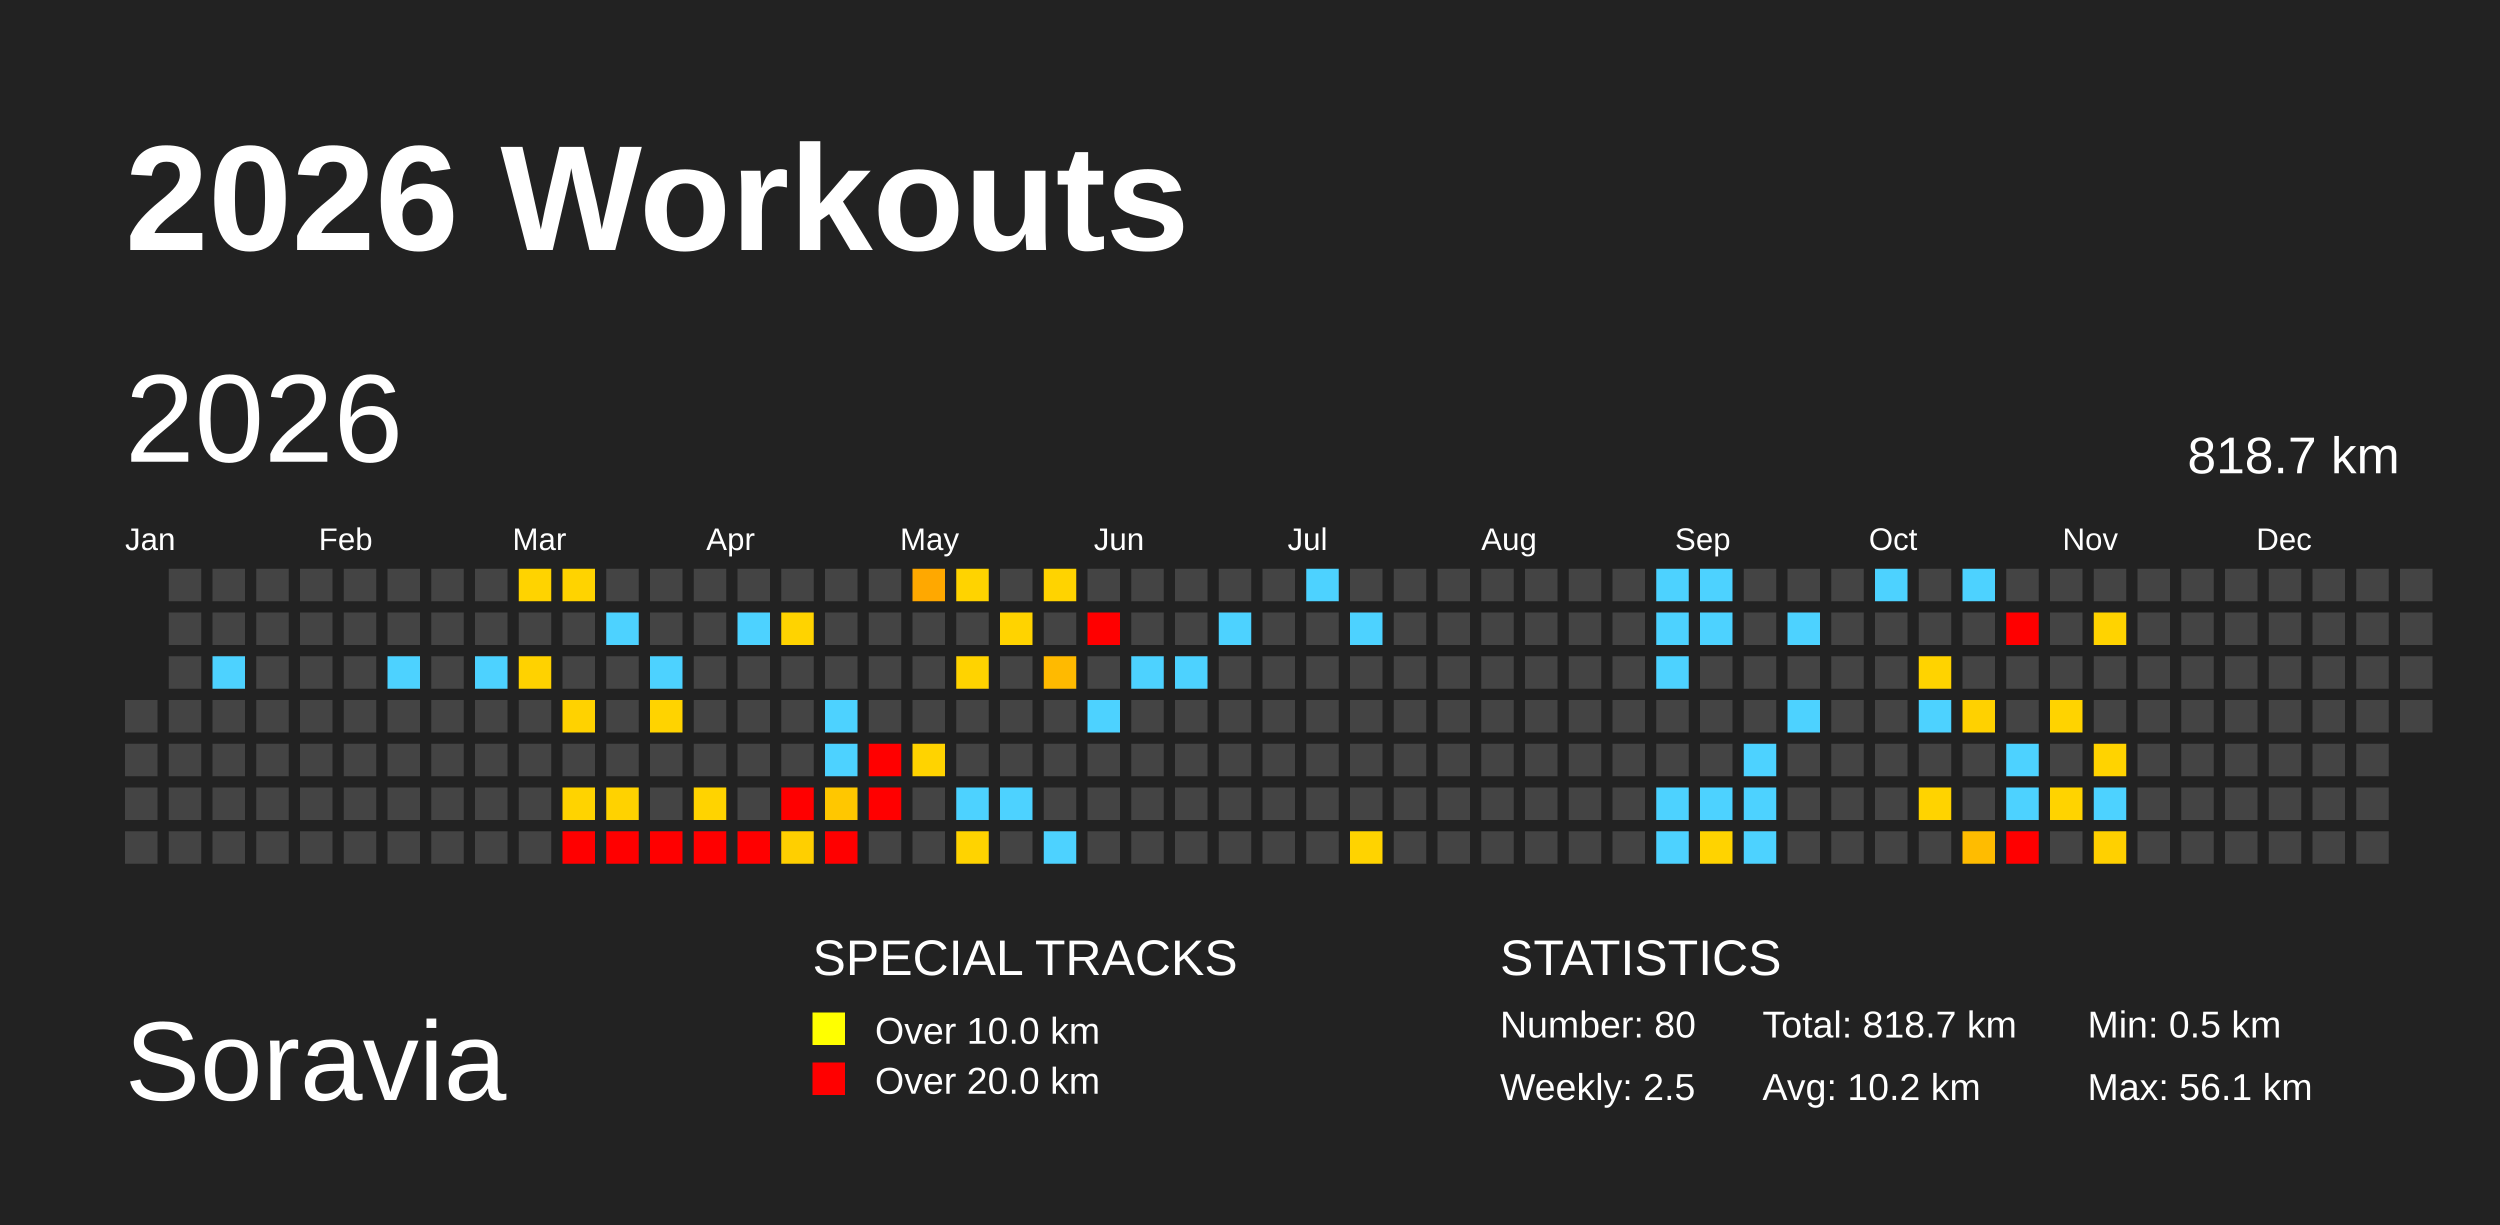
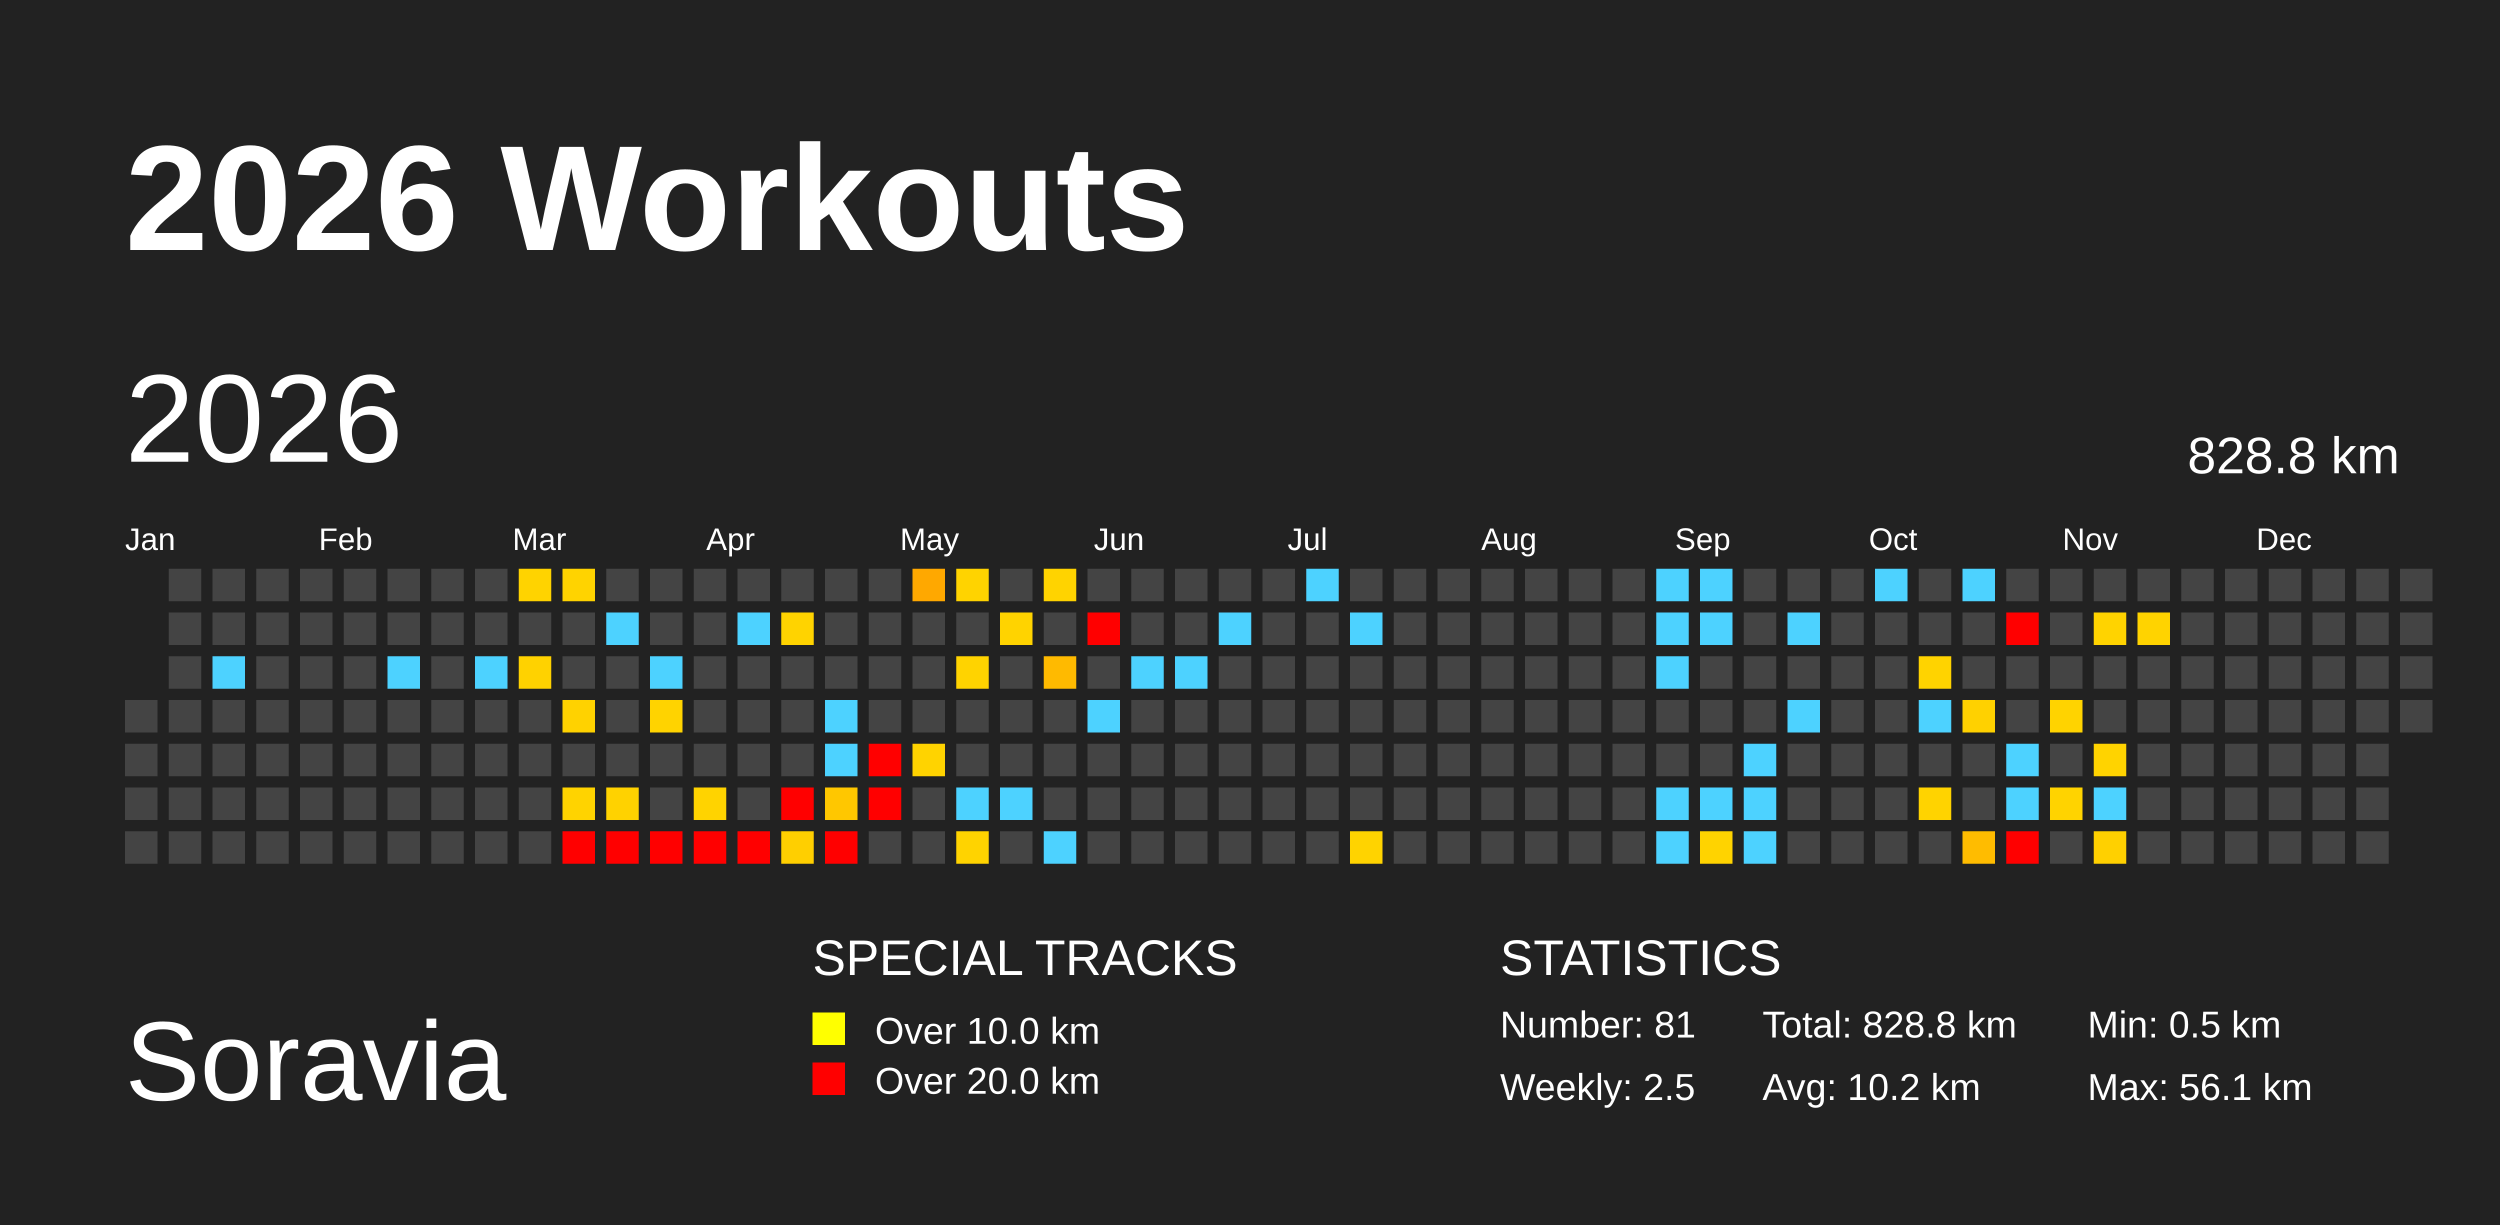
<svg xmlns="http://www.w3.org/2000/svg" baseProfile="full" height="98mm" version="1.1" viewBox="0,0,200,98" width="200mm">
  <defs />
  <rect fill="#222222" height="98" width="200" x="0" y="0" />
  <text fill="#FFFFFF" style="font-size:12px; font-family:Arial; font-weight:bold;" x="10" y="20">2026 Workouts</text>
  <text fill="#FFFFFF" style="font-size:9px; font-family:Arial" x="10" y="88">Soravia</text>
  <text fill="#FFFFFF" style="font-size:4px; font-family:Arial" x="65" y="78">SPECIAL TRACKS</text>
  <rect fill="yellow" height="2.6" width="2.6" x="65" y="81" />
  <text fill="#FFFFFF" style="font-size:3px; font-family:Arial" x="70" y="83.5">Over 10.0 km</text>
  <rect fill="red" height="2.6" width="2.6" x="65" y="85" />
  <text fill="#FFFFFF" style="font-size:3px; font-family:Arial" x="70" y="87.5">Over 20.0 km</text>
  <text fill="#FFFFFF" style="font-size:4px; font-family:Arial" x="120" y="78">STATISTICS</text>
-   <text fill="#FFFFFF" style="font-size:3px; font-family:Arial" x="120" y="83">Number: 80</text>
+   <text fill="#FFFFFF" style="font-size:3px; font-family:Arial" x="120" y="83">Number: 81</text>
  <text fill="#FFFFFF" style="font-size:3px; font-family:Arial" x="120" y="88">Weekly: 2.5</text>
-   <text fill="#FFFFFF" style="font-size:3px; font-family:Arial" x="141" y="83">Total: 818.7 km</text>
+   <text fill="#FFFFFF" style="font-size:3px; font-family:Arial" x="141" y="83">Total: 828.8 km</text>
  <text fill="#FFFFFF" style="font-size:3px; font-family:Arial" x="141" y="88">Avg: 10.2 km</text>
  <text fill="#FFFFFF" style="font-size:3px; font-family:Arial" x="167" y="83">Min: 0.5 km</text>
  <text fill="#FFFFFF" style="font-size:3px; font-family:Arial" x="167" y="88">Max: 56.1 km</text>
  <text dominant-baseline="hanging" fill="#FFFFFF" style="font-size:10.0px; font-family:Arial;" x="10" y="30">2026</text>
-   <text dominant-baseline="hanging" fill="#FFFFFF" style="font-size:4.125px; font-family:Arial;" x="175" y="35">818.7 km</text>
+   <text dominant-baseline="hanging" fill="#FFFFFF" style="font-size:4.125px; font-family:Arial;" x="175" y="35">828.8 km</text>
  <text fill="#FFFFFF" style="font-size:2.5px; font-family:Arial" x="10.0" y="44">Jan</text>
  <text fill="#FFFFFF" style="font-size:2.5px; font-family:Arial" x="25.5" y="44">Feb</text>
  <text fill="#FFFFFF" style="font-size:2.5px; font-family:Arial" x="41.0" y="44">Mar</text>
  <text fill="#FFFFFF" style="font-size:2.5px; font-family:Arial" x="56.5" y="44">Apr</text>
  <text fill="#FFFFFF" style="font-size:2.5px; font-family:Arial" x="72.0" y="44">May</text>
  <text fill="#FFFFFF" style="font-size:2.5px; font-family:Arial" x="87.5" y="44">Jun</text>
  <text fill="#FFFFFF" style="font-size:2.5px; font-family:Arial" x="103.0" y="44">Jul</text>
  <text fill="#FFFFFF" style="font-size:2.5px; font-family:Arial" x="118.5" y="44">Aug</text>
  <text fill="#FFFFFF" style="font-size:2.5px; font-family:Arial" x="134.0" y="44">Sep</text>
  <text fill="#FFFFFF" style="font-size:2.5px; font-family:Arial" x="149.5" y="44">Oct</text>
  <text fill="#FFFFFF" style="font-size:2.5px; font-family:Arial" x="165.0" y="44">Nov</text>
  <text fill="#FFFFFF" style="font-size:2.5px; font-family:Arial" x="180.5" y="44">Dec</text>
  <rect fill="#444444" height="2.6" width="2.6" x="10.0" y="56.0" />
  <rect fill="#444444" height="2.6" width="2.6" x="10.0" y="59.5" />
  <rect fill="#444444" height="2.6" width="2.6" x="10.0" y="63.0" />
  <rect fill="#444444" height="2.6" width="2.6" x="10.0" y="66.5" />
  <rect fill="#444444" height="2.6" width="2.6" x="13.5" y="45.5" />
  <rect fill="#444444" height="2.6" width="2.6" x="13.5" y="49.0" />
  <rect fill="#444444" height="2.6" width="2.6" x="13.5" y="52.5" />
  <rect fill="#444444" height="2.6" width="2.6" x="13.5" y="56.0" />
  <rect fill="#444444" height="2.6" width="2.6" x="13.5" y="59.5" />
  <rect fill="#444444" height="2.6" width="2.6" x="13.5" y="63.0" />
  <rect fill="#444444" height="2.6" width="2.6" x="13.5" y="66.5" />
  <rect fill="#444444" height="2.6" width="2.6" x="17.0" y="45.5" />
  <rect fill="#444444" height="2.6" width="2.6" x="17.0" y="49.0" />
  <rect fill="#4dd2ff" height="2.6" width="2.6" x="17.0" y="52.5" />
  <rect fill="#444444" height="2.6" width="2.6" x="17.0" y="56.0" />
  <rect fill="#444444" height="2.6" width="2.6" x="17.0" y="59.5" />
  <rect fill="#444444" height="2.6" width="2.6" x="17.0" y="63.0" />
  <rect fill="#444444" height="2.6" width="2.6" x="17.0" y="66.5" />
  <rect fill="#444444" height="2.6" width="2.6" x="20.5" y="45.5" />
  <rect fill="#444444" height="2.6" width="2.6" x="20.5" y="49.0" />
  <rect fill="#444444" height="2.6" width="2.6" x="20.5" y="52.5" />
  <rect fill="#444444" height="2.6" width="2.6" x="20.5" y="56.0" />
  <rect fill="#444444" height="2.6" width="2.6" x="20.5" y="59.5" />
  <rect fill="#444444" height="2.6" width="2.6" x="20.5" y="63.0" />
  <rect fill="#444444" height="2.6" width="2.6" x="20.5" y="66.5" />
  <rect fill="#444444" height="2.6" width="2.6" x="24.0" y="45.5" />
  <rect fill="#444444" height="2.6" width="2.6" x="24.0" y="49.0" />
  <rect fill="#444444" height="2.6" width="2.6" x="24.0" y="52.5" />
  <rect fill="#444444" height="2.6" width="2.6" x="24.0" y="56.0" />
  <rect fill="#444444" height="2.6" width="2.6" x="24.0" y="59.5" />
  <rect fill="#444444" height="2.6" width="2.6" x="24.0" y="63.0" />
  <rect fill="#444444" height="2.6" width="2.6" x="24.0" y="66.5" />
  <rect fill="#444444" height="2.6" width="2.6" x="27.5" y="45.5" />
  <rect fill="#444444" height="2.6" width="2.6" x="27.5" y="49.0" />
  <rect fill="#444444" height="2.6" width="2.6" x="27.5" y="52.5" />
  <rect fill="#444444" height="2.6" width="2.6" x="27.5" y="56.0" />
  <rect fill="#444444" height="2.6" width="2.6" x="27.5" y="59.5" />
  <rect fill="#444444" height="2.6" width="2.6" x="27.5" y="63.0" />
  <rect fill="#444444" height="2.6" width="2.6" x="27.5" y="66.5" />
  <rect fill="#444444" height="2.6" width="2.6" x="31.0" y="45.5" />
  <rect fill="#444444" height="2.6" width="2.6" x="31.0" y="49.0" />
  <rect fill="#4dd2ff" height="2.6" width="2.6" x="31.0" y="52.5" />
  <rect fill="#444444" height="2.6" width="2.6" x="31.0" y="56.0" />
  <rect fill="#444444" height="2.6" width="2.6" x="31.0" y="59.5" />
  <rect fill="#444444" height="2.6" width="2.6" x="31.0" y="63.0" />
  <rect fill="#444444" height="2.6" width="2.6" x="31.0" y="66.5" />
  <rect fill="#444444" height="2.6" width="2.6" x="34.5" y="45.5" />
  <rect fill="#444444" height="2.6" width="2.6" x="34.5" y="49.0" />
  <rect fill="#444444" height="2.6" width="2.6" x="34.5" y="52.5" />
  <rect fill="#444444" height="2.6" width="2.6" x="34.5" y="56.0" />
  <rect fill="#444444" height="2.6" width="2.6" x="34.5" y="59.5" />
  <rect fill="#444444" height="2.6" width="2.6" x="34.5" y="63.0" />
  <rect fill="#444444" height="2.6" width="2.6" x="34.5" y="66.5" />
  <rect fill="#444444" height="2.6" width="2.6" x="38.0" y="45.5" />
  <rect fill="#444444" height="2.6" width="2.6" x="38.0" y="49.0" />
  <rect fill="#4dd2ff" height="2.6" width="2.6" x="38.0" y="52.5" />
  <rect fill="#444444" height="2.6" width="2.6" x="38.0" y="56.0" />
  <rect fill="#444444" height="2.6" width="2.6" x="38.0" y="59.5" />
  <rect fill="#444444" height="2.6" width="2.6" x="38.0" y="63.0" />
  <rect fill="#444444" height="2.6" width="2.6" x="38.0" y="66.5" />
  <rect fill="#ffd300" height="2.6" width="2.6" x="41.5" y="45.5" />
  <rect fill="#444444" height="2.6" width="2.6" x="41.5" y="49.0" />
  <rect fill="#ffd200" height="2.6" width="2.6" x="41.5" y="52.5" />
  <rect fill="#444444" height="2.6" width="2.6" x="41.5" y="56.0" />
  <rect fill="#444444" height="2.6" width="2.6" x="41.5" y="59.5" />
  <rect fill="#444444" height="2.6" width="2.6" x="41.5" y="63.0" />
  <rect fill="#444444" height="2.6" width="2.6" x="41.5" y="66.5" />
  <rect fill="#ffd300" height="2.6" width="2.6" x="45.0" y="45.5" />
  <rect fill="#444444" height="2.6" width="2.6" x="45.0" y="49.0" />
  <rect fill="#444444" height="2.6" width="2.6" x="45.0" y="52.5" />
  <rect fill="#ffd200" height="2.6" width="2.6" x="45.0" y="56.0" />
  <rect fill="#444444" height="2.6" width="2.6" x="45.0" y="59.5" />
  <rect fill="#ffd300" height="2.6" width="2.6" x="45.0" y="63.0" />
  <rect fill="red" height="2.6" width="2.6" x="45.0" y="66.5" />
  <rect fill="#444444" height="2.6" width="2.6" x="48.5" y="45.5" />
  <rect fill="#4dd2ff" height="2.6" width="2.6" x="48.5" y="49.0" />
  <rect fill="#444444" height="2.6" width="2.6" x="48.5" y="52.5" />
  <rect fill="#444444" height="2.6" width="2.6" x="48.5" y="56.0" />
  <rect fill="#444444" height="2.6" width="2.6" x="48.5" y="59.5" />
  <rect fill="#ffd200" height="2.6" width="2.6" x="48.5" y="63.0" />
  <rect fill="red" height="2.6" width="2.6" x="48.5" y="66.5" />
  <rect fill="#444444" height="2.6" width="2.6" x="52.0" y="45.5" />
  <rect fill="#444444" height="2.6" width="2.6" x="52.0" y="49.0" />
  <rect fill="#4dd2ff" height="2.6" width="2.6" x="52.0" y="52.5" />
  <rect fill="#ffd300" height="2.6" width="2.6" x="52.0" y="56.0" />
  <rect fill="#444444" height="2.6" width="2.6" x="52.0" y="59.5" />
  <rect fill="#444444" height="2.6" width="2.6" x="52.0" y="63.0" />
  <rect fill="red" height="2.6" width="2.6" x="52.0" y="66.5" />
  <rect fill="#444444" height="2.6" width="2.6" x="55.5" y="45.5" />
  <rect fill="#444444" height="2.6" width="2.6" x="55.5" y="49.0" />
  <rect fill="#444444" height="2.6" width="2.6" x="55.5" y="52.5" />
  <rect fill="#444444" height="2.6" width="2.6" x="55.5" y="56.0" />
  <rect fill="#444444" height="2.6" width="2.6" x="55.5" y="59.5" />
  <rect fill="#ffd300" height="2.6" width="2.6" x="55.5" y="63.0" />
  <rect fill="red" height="2.6" width="2.6" x="55.5" y="66.5" />
  <rect fill="#444444" height="2.6" width="2.6" x="59.0" y="45.5" />
  <rect fill="#4dd2ff" height="2.6" width="2.6" x="59.0" y="49.0" />
  <rect fill="#444444" height="2.6" width="2.6" x="59.0" y="52.5" />
  <rect fill="#444444" height="2.6" width="2.6" x="59.0" y="56.0" />
  <rect fill="#444444" height="2.6" width="2.6" x="59.0" y="59.5" />
  <rect fill="#444444" height="2.6" width="2.6" x="59.0" y="63.0" />
  <rect fill="red" height="2.6" width="2.6" x="59.0" y="66.5" />
  <rect fill="#444444" height="2.6" width="2.6" x="62.5" y="45.5" />
  <rect fill="#ffd300" height="2.6" width="2.6" x="62.5" y="49.0" />
  <rect fill="#444444" height="2.6" width="2.6" x="62.5" y="52.5" />
  <rect fill="#444444" height="2.6" width="2.6" x="62.5" y="56.0" />
  <rect fill="#444444" height="2.6" width="2.6" x="62.5" y="59.5" />
  <rect fill="red" height="2.6" width="2.6" x="62.5" y="63.0" />
  <rect fill="#ffcf00" height="2.6" width="2.6" x="62.5" y="66.5" />
  <rect fill="#444444" height="2.6" width="2.6" x="66.0" y="45.5" />
  <rect fill="#444444" height="2.6" width="2.6" x="66.0" y="49.0" />
  <rect fill="#444444" height="2.6" width="2.6" x="66.0" y="52.5" />
  <rect fill="#4dd2ff" height="2.6" width="2.6" x="66.0" y="56.0" />
  <rect fill="#4dd2ff" height="2.6" width="2.6" x="66.0" y="59.5" />
  <rect fill="#ffc700" height="2.6" width="2.6" x="66.0" y="63.0" />
  <rect fill="red" height="2.6" width="2.6" x="66.0" y="66.5" />
  <rect fill="#444444" height="2.6" width="2.6" x="69.5" y="45.5" />
  <rect fill="#444444" height="2.6" width="2.6" x="69.5" y="49.0" />
  <rect fill="#444444" height="2.6" width="2.6" x="69.5" y="52.5" />
  <rect fill="#444444" height="2.6" width="2.6" x="69.5" y="56.0" />
  <rect fill="red" height="2.6" width="2.6" x="69.5" y="59.5" />
  <rect fill="red" height="2.6" width="2.6" x="69.5" y="63.0" />
  <rect fill="#444444" height="2.6" width="2.6" x="69.5" y="66.5" />
  <rect fill="#ffa800" height="2.6" width="2.6" x="73.0" y="45.5" />
  <rect fill="#444444" height="2.6" width="2.6" x="73.0" y="49.0" />
  <rect fill="#444444" height="2.6" width="2.6" x="73.0" y="52.5" />
  <rect fill="#444444" height="2.6" width="2.6" x="73.0" y="56.0" />
  <rect fill="#ffd300" height="2.6" width="2.6" x="73.0" y="59.5" />
  <rect fill="#444444" height="2.6" width="2.6" x="73.0" y="63.0" />
  <rect fill="#444444" height="2.6" width="2.6" x="73.0" y="66.5" />
  <rect fill="#ffd300" height="2.6" width="2.6" x="76.5" y="45.5" />
  <rect fill="#444444" height="2.6" width="2.6" x="76.5" y="49.0" />
  <rect fill="#ffd300" height="2.6" width="2.6" x="76.5" y="52.5" />
  <rect fill="#444444" height="2.6" width="2.6" x="76.5" y="56.0" />
  <rect fill="#444444" height="2.6" width="2.6" x="76.5" y="59.5" />
  <rect fill="#4dd2ff" height="2.6" width="2.6" x="76.5" y="63.0" />
  <rect fill="#ffd300" height="2.6" width="2.6" x="76.5" y="66.5" />
  <rect fill="#444444" height="2.6" width="2.6" x="80.0" y="45.5" />
  <rect fill="#ffd300" height="2.6" width="2.6" x="80.0" y="49.0" />
  <rect fill="#444444" height="2.6" width="2.6" x="80.0" y="52.5" />
  <rect fill="#444444" height="2.6" width="2.6" x="80.0" y="56.0" />
  <rect fill="#444444" height="2.6" width="2.6" x="80.0" y="59.5" />
  <rect fill="#4dd2ff" height="2.6" width="2.6" x="80.0" y="63.0" />
  <rect fill="#444444" height="2.6" width="2.6" x="80.0" y="66.5" />
  <rect fill="#ffd300" height="2.6" width="2.6" x="83.5" y="45.5" />
  <rect fill="#444444" height="2.6" width="2.6" x="83.5" y="49.0" />
  <rect fill="#ffba00" height="2.6" width="2.6" x="83.5" y="52.5" />
  <rect fill="#444444" height="2.6" width="2.6" x="83.5" y="56.0" />
  <rect fill="#444444" height="2.6" width="2.6" x="83.5" y="59.5" />
  <rect fill="#444444" height="2.6" width="2.6" x="83.5" y="63.0" />
  <rect fill="#4dd2ff" height="2.6" width="2.6" x="83.5" y="66.5" />
  <rect fill="#444444" height="2.6" width="2.6" x="87.0" y="45.5" />
  <rect fill="red" height="2.6" width="2.6" x="87.0" y="49.0" />
  <rect fill="#444444" height="2.6" width="2.6" x="87.0" y="52.5" />
  <rect fill="#4dd2ff" height="2.6" width="2.6" x="87.0" y="56.0" />
  <rect fill="#444444" height="2.6" width="2.6" x="87.0" y="59.5" />
  <rect fill="#444444" height="2.6" width="2.6" x="87.0" y="63.0" />
  <rect fill="#444444" height="2.6" width="2.6" x="87.0" y="66.5" />
  <rect fill="#444444" height="2.6" width="2.6" x="90.5" y="45.5" />
  <rect fill="#444444" height="2.6" width="2.6" x="90.5" y="49.0" />
  <rect fill="#4dd2ff" height="2.6" width="2.6" x="90.5" y="52.5" />
  <rect fill="#444444" height="2.6" width="2.6" x="90.5" y="56.0" />
  <rect fill="#444444" height="2.6" width="2.6" x="90.5" y="59.5" />
  <rect fill="#444444" height="2.6" width="2.6" x="90.5" y="63.0" />
  <rect fill="#444444" height="2.6" width="2.6" x="90.5" y="66.5" />
  <rect fill="#444444" height="2.6" width="2.6" x="94.0" y="45.5" />
  <rect fill="#444444" height="2.6" width="2.6" x="94.0" y="49.0" />
  <rect fill="#4dd2ff" height="2.6" width="2.6" x="94.0" y="52.5" />
  <rect fill="#444444" height="2.6" width="2.6" x="94.0" y="56.0" />
  <rect fill="#444444" height="2.6" width="2.6" x="94.0" y="59.5" />
  <rect fill="#444444" height="2.6" width="2.6" x="94.0" y="63.0" />
  <rect fill="#444444" height="2.6" width="2.6" x="94.0" y="66.5" />
  <rect fill="#444444" height="2.6" width="2.6" x="97.5" y="45.5" />
  <rect fill="#4dd2ff" height="2.6" width="2.6" x="97.5" y="49.0" />
  <rect fill="#444444" height="2.6" width="2.6" x="97.5" y="52.5" />
  <rect fill="#444444" height="2.6" width="2.6" x="97.5" y="56.0" />
  <rect fill="#444444" height="2.6" width="2.6" x="97.5" y="59.5" />
  <rect fill="#444444" height="2.6" width="2.6" x="97.5" y="63.0" />
  <rect fill="#444444" height="2.6" width="2.6" x="97.5" y="66.5" />
  <rect fill="#444444" height="2.6" width="2.6" x="101.0" y="45.5" />
  <rect fill="#444444" height="2.6" width="2.6" x="101.0" y="49.0" />
  <rect fill="#444444" height="2.6" width="2.6" x="101.0" y="52.5" />
  <rect fill="#444444" height="2.6" width="2.6" x="101.0" y="56.0" />
  <rect fill="#444444" height="2.6" width="2.6" x="101.0" y="59.5" />
  <rect fill="#444444" height="2.6" width="2.6" x="101.0" y="63.0" />
  <rect fill="#444444" height="2.6" width="2.6" x="101.0" y="66.5" />
  <rect fill="#4dd2ff" height="2.6" width="2.6" x="104.5" y="45.5" />
  <rect fill="#444444" height="2.6" width="2.6" x="104.5" y="49.0" />
  <rect fill="#444444" height="2.6" width="2.6" x="104.5" y="52.5" />
  <rect fill="#444444" height="2.6" width="2.6" x="104.5" y="56.0" />
  <rect fill="#444444" height="2.6" width="2.6" x="104.5" y="59.5" />
  <rect fill="#444444" height="2.6" width="2.6" x="104.5" y="63.0" />
  <rect fill="#444444" height="2.6" width="2.6" x="104.5" y="66.5" />
  <rect fill="#444444" height="2.6" width="2.6" x="108.0" y="45.5" />
  <rect fill="#4dd2ff" height="2.6" width="2.6" x="108.0" y="49.0" />
  <rect fill="#444444" height="2.6" width="2.6" x="108.0" y="52.5" />
  <rect fill="#444444" height="2.6" width="2.6" x="108.0" y="56.0" />
  <rect fill="#444444" height="2.6" width="2.6" x="108.0" y="59.5" />
  <rect fill="#444444" height="2.6" width="2.6" x="108.0" y="63.0" />
  <rect fill="#ffd300" height="2.6" width="2.6" x="108.0" y="66.5" />
  <rect fill="#444444" height="2.6" width="2.6" x="111.5" y="45.5" />
  <rect fill="#444444" height="2.6" width="2.6" x="111.5" y="49.0" />
  <rect fill="#444444" height="2.6" width="2.6" x="111.5" y="52.5" />
  <rect fill="#444444" height="2.6" width="2.6" x="111.5" y="56.0" />
  <rect fill="#444444" height="2.6" width="2.6" x="111.5" y="59.5" />
  <rect fill="#444444" height="2.6" width="2.6" x="111.5" y="63.0" />
  <rect fill="#444444" height="2.6" width="2.6" x="111.5" y="66.5" />
  <rect fill="#444444" height="2.6" width="2.6" x="115.0" y="45.5" />
  <rect fill="#444444" height="2.6" width="2.6" x="115.0" y="49.0" />
  <rect fill="#444444" height="2.6" width="2.6" x="115.0" y="52.5" />
  <rect fill="#444444" height="2.6" width="2.6" x="115.0" y="56.0" />
  <rect fill="#444444" height="2.6" width="2.6" x="115.0" y="59.5" />
  <rect fill="#444444" height="2.6" width="2.6" x="115.0" y="63.0" />
  <rect fill="#444444" height="2.6" width="2.6" x="115.0" y="66.5" />
  <rect fill="#444444" height="2.6" width="2.6" x="118.5" y="45.5" />
  <rect fill="#444444" height="2.6" width="2.6" x="118.5" y="49.0" />
  <rect fill="#444444" height="2.6" width="2.6" x="118.5" y="52.5" />
  <rect fill="#444444" height="2.6" width="2.6" x="118.5" y="56.0" />
  <rect fill="#444444" height="2.6" width="2.6" x="118.5" y="59.5" />
  <rect fill="#444444" height="2.6" width="2.6" x="118.5" y="63.0" />
  <rect fill="#444444" height="2.6" width="2.6" x="118.5" y="66.5" />
  <rect fill="#444444" height="2.6" width="2.6" x="122.0" y="45.5" />
  <rect fill="#444444" height="2.6" width="2.6" x="122.0" y="49.0" />
  <rect fill="#444444" height="2.6" width="2.6" x="122.0" y="52.5" />
  <rect fill="#444444" height="2.6" width="2.6" x="122.0" y="56.0" />
  <rect fill="#444444" height="2.6" width="2.6" x="122.0" y="59.5" />
  <rect fill="#444444" height="2.6" width="2.6" x="122.0" y="63.0" />
  <rect fill="#444444" height="2.6" width="2.6" x="122.0" y="66.5" />
  <rect fill="#444444" height="2.6" width="2.6" x="125.5" y="45.5" />
  <rect fill="#444444" height="2.6" width="2.6" x="125.5" y="49.0" />
  <rect fill="#444444" height="2.6" width="2.6" x="125.5" y="52.5" />
  <rect fill="#444444" height="2.6" width="2.6" x="125.5" y="56.0" />
  <rect fill="#444444" height="2.6" width="2.6" x="125.5" y="59.5" />
  <rect fill="#444444" height="2.6" width="2.6" x="125.5" y="63.0" />
  <rect fill="#444444" height="2.6" width="2.6" x="125.5" y="66.5" />
  <rect fill="#444444" height="2.6" width="2.6" x="129.0" y="45.5" />
  <rect fill="#444444" height="2.6" width="2.6" x="129.0" y="49.0" />
  <rect fill="#444444" height="2.6" width="2.6" x="129.0" y="52.5" />
  <rect fill="#444444" height="2.6" width="2.6" x="129.0" y="56.0" />
  <rect fill="#444444" height="2.6" width="2.6" x="129.0" y="59.5" />
  <rect fill="#444444" height="2.6" width="2.6" x="129.0" y="63.0" />
  <rect fill="#444444" height="2.6" width="2.6" x="129.0" y="66.5" />
  <rect fill="#4dd2ff" height="2.6" width="2.6" x="132.5" y="45.5" />
  <rect fill="#4dd2ff" height="2.6" width="2.6" x="132.5" y="49.0" />
  <rect fill="#4dd2ff" height="2.6" width="2.6" x="132.5" y="52.5" />
  <rect fill="#444444" height="2.6" width="2.6" x="132.5" y="56.0" />
  <rect fill="#444444" height="2.6" width="2.6" x="132.5" y="59.5" />
  <rect fill="#4dd2ff" height="2.6" width="2.6" x="132.5" y="63.0" />
  <rect fill="#4dd2ff" height="2.6" width="2.6" x="132.5" y="66.5" />
  <rect fill="#4dd2ff" height="2.6" width="2.6" x="136.0" y="45.5" />
  <rect fill="#4dd2ff" height="2.6" width="2.6" x="136.0" y="49.0" />
  <rect fill="#444444" height="2.6" width="2.6" x="136.0" y="52.5" />
  <rect fill="#444444" height="2.6" width="2.6" x="136.0" y="56.0" />
  <rect fill="#444444" height="2.6" width="2.6" x="136.0" y="59.5" />
  <rect fill="#4dd2ff" height="2.6" width="2.6" x="136.0" y="63.0" />
  <rect fill="#ffd300" height="2.6" width="2.6" x="136.0" y="66.5" />
  <rect fill="#444444" height="2.6" width="2.6" x="139.5" y="45.5" />
  <rect fill="#444444" height="2.6" width="2.6" x="139.5" y="49.0" />
  <rect fill="#444444" height="2.6" width="2.6" x="139.5" y="52.5" />
  <rect fill="#444444" height="2.6" width="2.6" x="139.5" y="56.0" />
  <rect fill="#4dd2ff" height="2.6" width="2.6" x="139.5" y="59.5" />
  <rect fill="#4dd2ff" height="2.6" width="2.6" x="139.5" y="63.0" />
  <rect fill="#4dd2ff" height="2.6" width="2.6" x="139.5" y="66.5" />
  <rect fill="#444444" height="2.6" width="2.6" x="143.0" y="45.5" />
  <rect fill="#4dd2ff" height="2.6" width="2.6" x="143.0" y="49.0" />
  <rect fill="#444444" height="2.6" width="2.6" x="143.0" y="52.5" />
  <rect fill="#4dd2ff" height="2.6" width="2.6" x="143.0" y="56.0" />
  <rect fill="#444444" height="2.6" width="2.6" x="143.0" y="59.5" />
  <rect fill="#444444" height="2.6" width="2.6" x="143.0" y="63.0" />
  <rect fill="#444444" height="2.6" width="2.6" x="143.0" y="66.5" />
  <rect fill="#444444" height="2.6" width="2.6" x="146.5" y="45.5" />
  <rect fill="#444444" height="2.6" width="2.6" x="146.5" y="49.0" />
  <rect fill="#444444" height="2.6" width="2.6" x="146.5" y="52.5" />
  <rect fill="#444444" height="2.6" width="2.6" x="146.5" y="56.0" />
  <rect fill="#444444" height="2.6" width="2.6" x="146.5" y="59.5" />
  <rect fill="#444444" height="2.6" width="2.6" x="146.5" y="63.0" />
  <rect fill="#444444" height="2.6" width="2.6" x="146.5" y="66.5" />
  <rect fill="#4dd2ff" height="2.6" width="2.6" x="150.0" y="45.5" />
  <rect fill="#444444" height="2.6" width="2.6" x="150.0" y="49.0" />
  <rect fill="#444444" height="2.6" width="2.6" x="150.0" y="52.5" />
  <rect fill="#444444" height="2.6" width="2.6" x="150.0" y="56.0" />
  <rect fill="#444444" height="2.6" width="2.6" x="150.0" y="59.5" />
  <rect fill="#444444" height="2.6" width="2.6" x="150.0" y="63.0" />
  <rect fill="#444444" height="2.6" width="2.6" x="150.0" y="66.5" />
  <rect fill="#444444" height="2.6" width="2.6" x="153.5" y="45.5" />
  <rect fill="#444444" height="2.6" width="2.6" x="153.5" y="49.0" />
  <rect fill="#ffd300" height="2.6" width="2.6" x="153.5" y="52.5" />
  <rect fill="#4dd2ff" height="2.6" width="2.6" x="153.5" y="56.0" />
  <rect fill="#444444" height="2.6" width="2.6" x="153.5" y="59.5" />
  <rect fill="#ffd300" height="2.6" width="2.6" x="153.5" y="63.0" />
  <rect fill="#444444" height="2.6" width="2.6" x="153.5" y="66.5" />
  <rect fill="#4dd2ff" height="2.6" width="2.6" x="157.0" y="45.5" />
  <rect fill="#444444" height="2.6" width="2.6" x="157.0" y="49.0" />
  <rect fill="#444444" height="2.6" width="2.6" x="157.0" y="52.5" />
  <rect fill="#ffd100" height="2.6" width="2.6" x="157.0" y="56.0" />
  <rect fill="#444444" height="2.6" width="2.6" x="157.0" y="59.5" />
  <rect fill="#444444" height="2.6" width="2.6" x="157.0" y="63.0" />
  <rect fill="#ffbc00" height="2.6" width="2.6" x="157.0" y="66.5" />
  <rect fill="#444444" height="2.6" width="2.6" x="160.5" y="45.5" />
  <rect fill="red" height="2.6" width="2.6" x="160.5" y="49.0" />
  <rect fill="#444444" height="2.6" width="2.6" x="160.5" y="52.5" />
  <rect fill="#444444" height="2.6" width="2.6" x="160.5" y="56.0" />
  <rect fill="#4dd2ff" height="2.6" width="2.6" x="160.5" y="59.5" />
  <rect fill="#4dd2ff" height="2.6" width="2.6" x="160.5" y="63.0" />
  <rect fill="red" height="2.6" width="2.6" x="160.5" y="66.5" />
  <rect fill="#444444" height="2.6" width="2.6" x="164.0" y="45.5" />
  <rect fill="#444444" height="2.6" width="2.6" x="164.0" y="49.0" />
  <rect fill="#444444" height="2.6" width="2.6" x="164.0" y="52.5" />
  <rect fill="#ffd300" height="2.6" width="2.6" x="164.0" y="56.0" />
  <rect fill="#444444" height="2.6" width="2.6" x="164.0" y="59.5" />
  <rect fill="#ffd300" height="2.6" width="2.6" x="164.0" y="63.0" />
  <rect fill="#444444" height="2.6" width="2.6" x="164.0" y="66.5" />
  <rect fill="#444444" height="2.6" width="2.6" x="167.5" y="45.5" />
  <rect fill="#ffd300" height="2.6" width="2.6" x="167.5" y="49.0" />
  <rect fill="#444444" height="2.6" width="2.6" x="167.5" y="52.5" />
  <rect fill="#444444" height="2.6" width="2.6" x="167.5" y="56.0" />
  <rect fill="#ffd300" height="2.6" width="2.6" x="167.5" y="59.5" />
  <rect fill="#4dd2ff" height="2.6" width="2.6" x="167.5" y="63.0" />
  <rect fill="#ffd000" height="2.6" width="2.6" x="167.5" y="66.5" />
  <rect fill="#444444" height="2.6" width="2.6" x="171.0" y="45.5" />
-   <rect fill="#444444" height="2.6" width="2.6" x="171.0" y="49.0" />
+   <rect fill="#ffd300" height="2.6" width="2.6" x="171.0" y="49.0" />
  <rect fill="#444444" height="2.6" width="2.6" x="171.0" y="52.5" />
  <rect fill="#444444" height="2.6" width="2.6" x="171.0" y="56.0" />
  <rect fill="#444444" height="2.6" width="2.6" x="171.0" y="59.5" />
  <rect fill="#444444" height="2.6" width="2.6" x="171.0" y="63.0" />
  <rect fill="#444444" height="2.6" width="2.6" x="171.0" y="66.5" />
  <rect fill="#444444" height="2.6" width="2.6" x="174.5" y="45.5" />
  <rect fill="#444444" height="2.6" width="2.6" x="174.5" y="49.0" />
  <rect fill="#444444" height="2.6" width="2.6" x="174.5" y="52.5" />
  <rect fill="#444444" height="2.6" width="2.6" x="174.5" y="56.0" />
  <rect fill="#444444" height="2.6" width="2.6" x="174.5" y="59.5" />
  <rect fill="#444444" height="2.6" width="2.6" x="174.5" y="63.0" />
  <rect fill="#444444" height="2.6" width="2.6" x="174.5" y="66.5" />
  <rect fill="#444444" height="2.6" width="2.6" x="178.0" y="45.5" />
  <rect fill="#444444" height="2.6" width="2.6" x="178.0" y="49.0" />
  <rect fill="#444444" height="2.6" width="2.6" x="178.0" y="52.5" />
  <rect fill="#444444" height="2.6" width="2.6" x="178.0" y="56.0" />
  <rect fill="#444444" height="2.6" width="2.6" x="178.0" y="59.5" />
  <rect fill="#444444" height="2.6" width="2.6" x="178.0" y="63.0" />
  <rect fill="#444444" height="2.6" width="2.6" x="178.0" y="66.5" />
  <rect fill="#444444" height="2.6" width="2.6" x="181.5" y="45.5" />
  <rect fill="#444444" height="2.6" width="2.6" x="181.5" y="49.0" />
  <rect fill="#444444" height="2.6" width="2.6" x="181.5" y="52.5" />
  <rect fill="#444444" height="2.6" width="2.6" x="181.5" y="56.0" />
  <rect fill="#444444" height="2.6" width="2.6" x="181.5" y="59.5" />
  <rect fill="#444444" height="2.6" width="2.6" x="181.5" y="63.0" />
  <rect fill="#444444" height="2.6" width="2.6" x="181.5" y="66.5" />
  <rect fill="#444444" height="2.6" width="2.6" x="185.0" y="45.5" />
  <rect fill="#444444" height="2.6" width="2.6" x="185.0" y="49.0" />
  <rect fill="#444444" height="2.6" width="2.6" x="185.0" y="52.5" />
  <rect fill="#444444" height="2.6" width="2.6" x="185.0" y="56.0" />
  <rect fill="#444444" height="2.6" width="2.6" x="185.0" y="59.5" />
  <rect fill="#444444" height="2.6" width="2.6" x="185.0" y="63.0" />
  <rect fill="#444444" height="2.6" width="2.6" x="185.0" y="66.5" />
  <rect fill="#444444" height="2.6" width="2.6" x="188.5" y="45.5" />
  <rect fill="#444444" height="2.6" width="2.6" x="188.5" y="49.0" />
  <rect fill="#444444" height="2.6" width="2.6" x="188.5" y="52.5" />
  <rect fill="#444444" height="2.6" width="2.6" x="188.5" y="56.0" />
  <rect fill="#444444" height="2.6" width="2.6" x="188.5" y="59.5" />
  <rect fill="#444444" height="2.6" width="2.6" x="188.5" y="63.0" />
  <rect fill="#444444" height="2.6" width="2.6" x="188.5" y="66.5" />
  <rect fill="#444444" height="2.6" width="2.6" x="192.0" y="45.5" />
  <rect fill="#444444" height="2.6" width="2.6" x="192.0" y="49.0" />
  <rect fill="#444444" height="2.6" width="2.6" x="192.0" y="52.5" />
  <rect fill="#444444" height="2.6" width="2.6" x="192.0" y="56.0" />
</svg>
